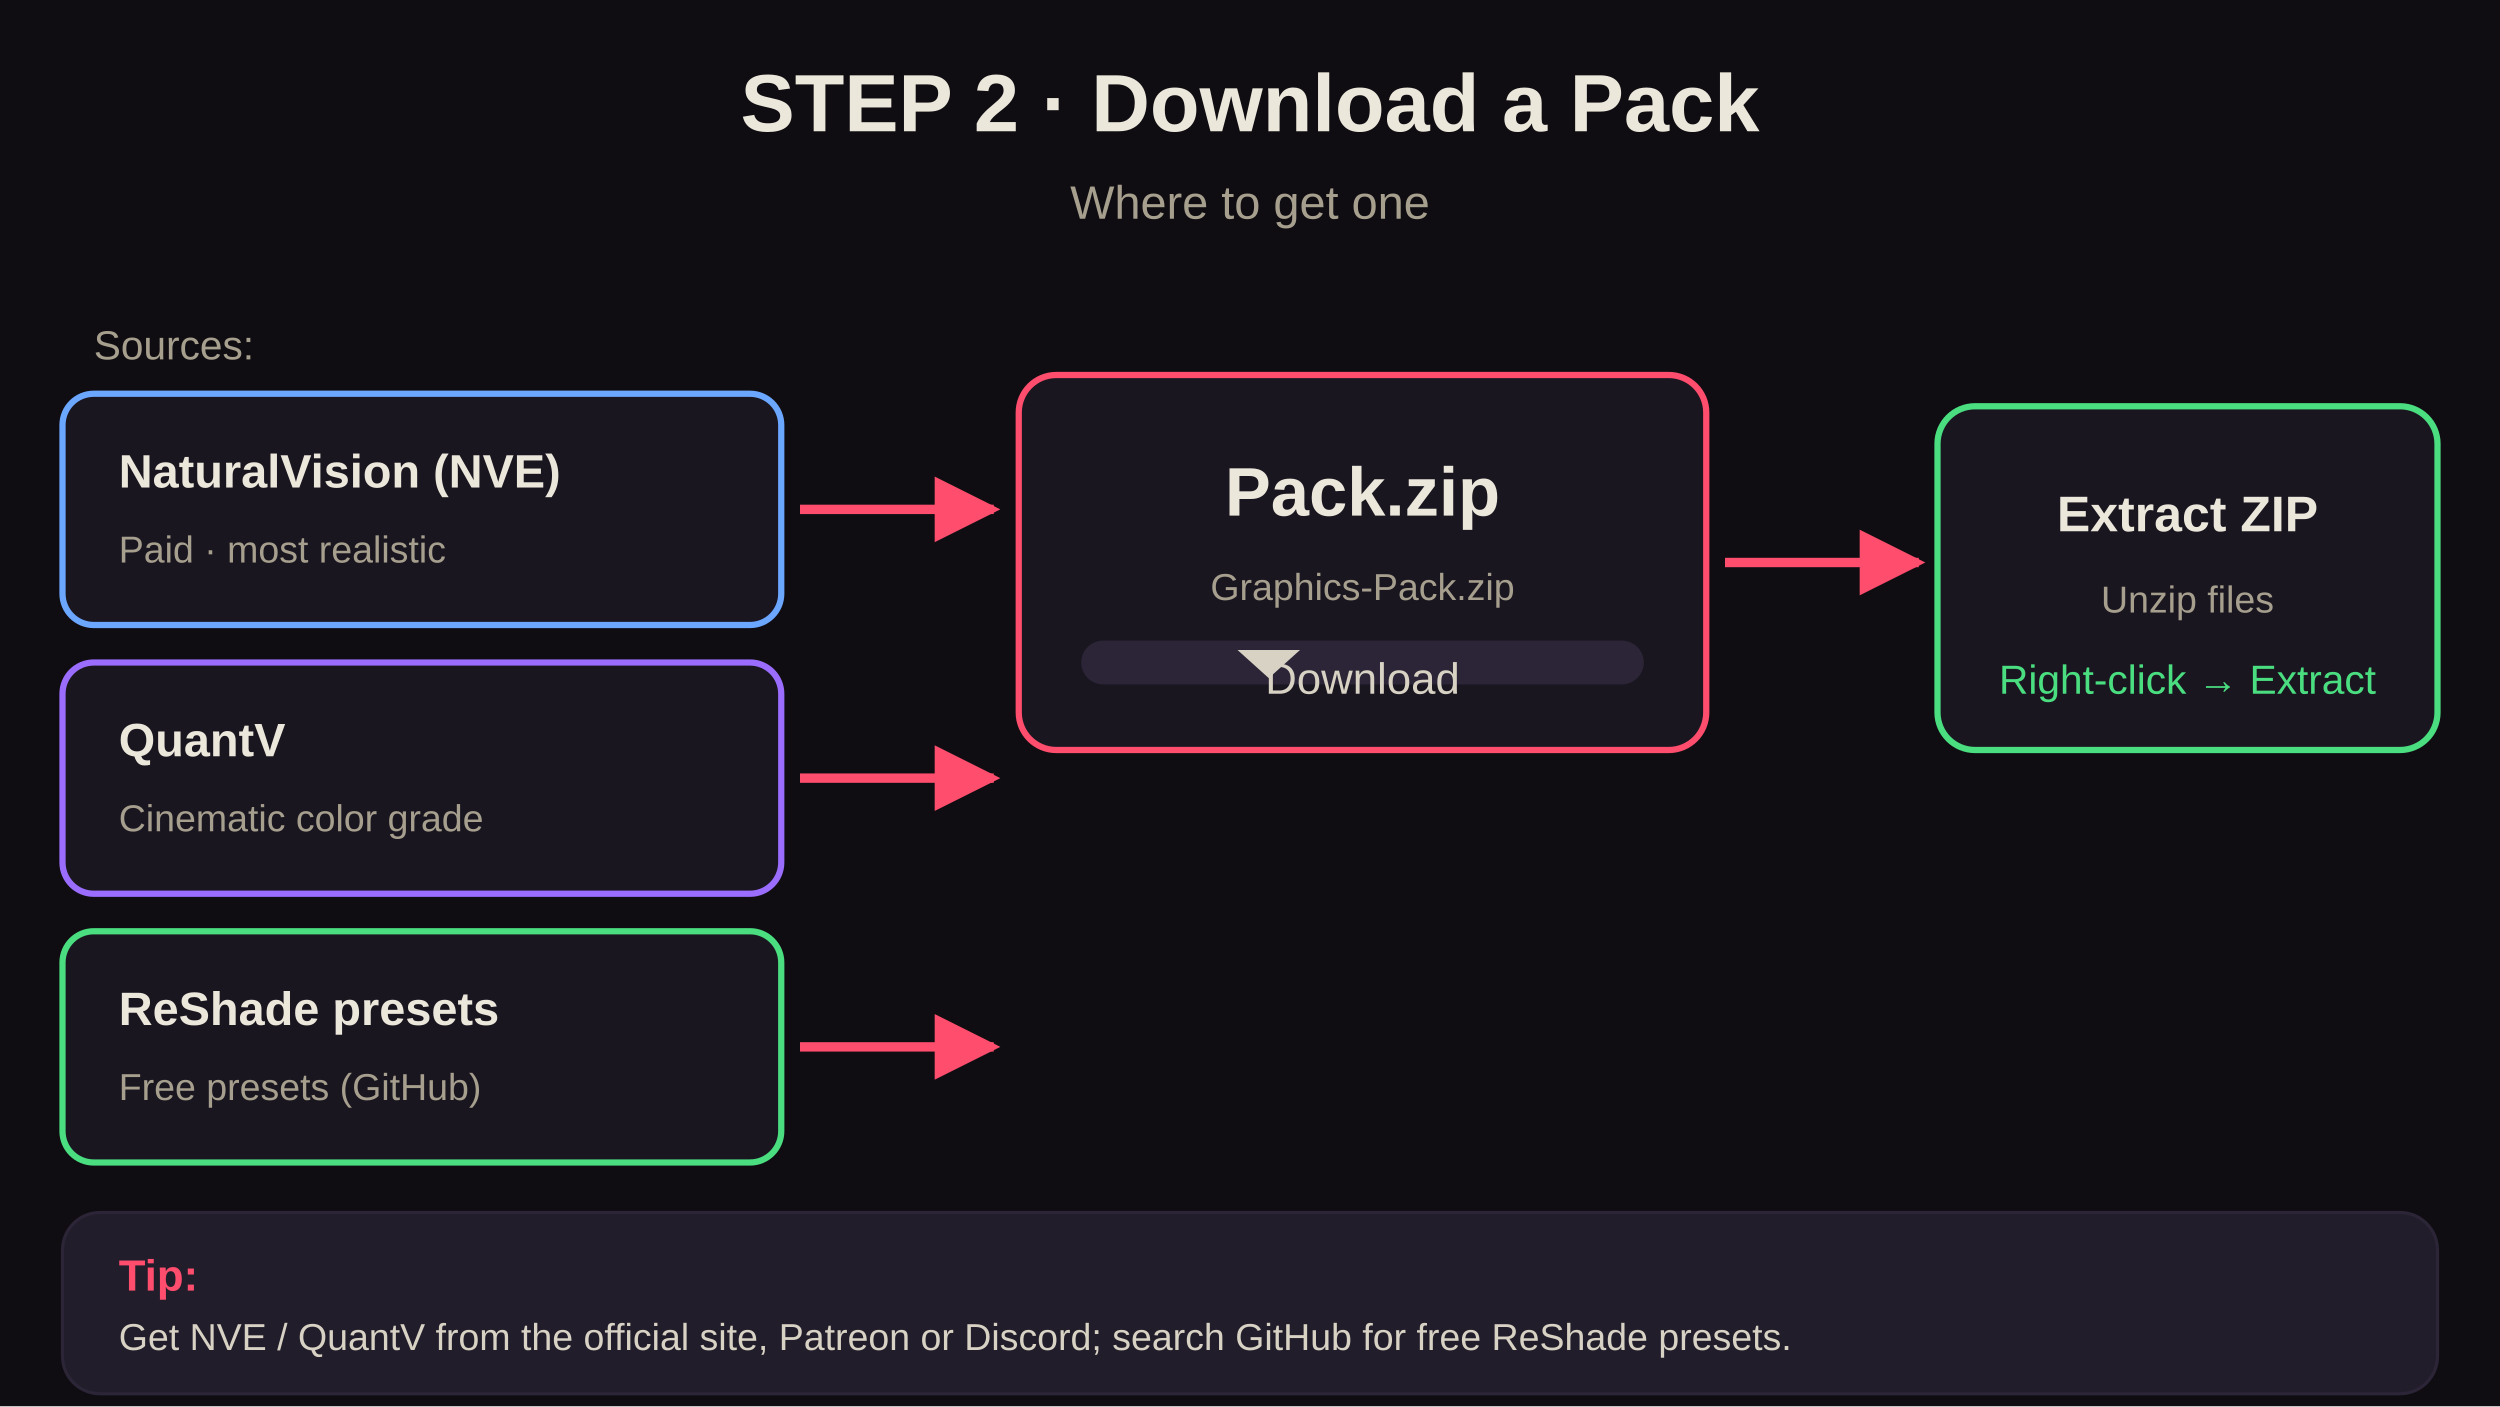
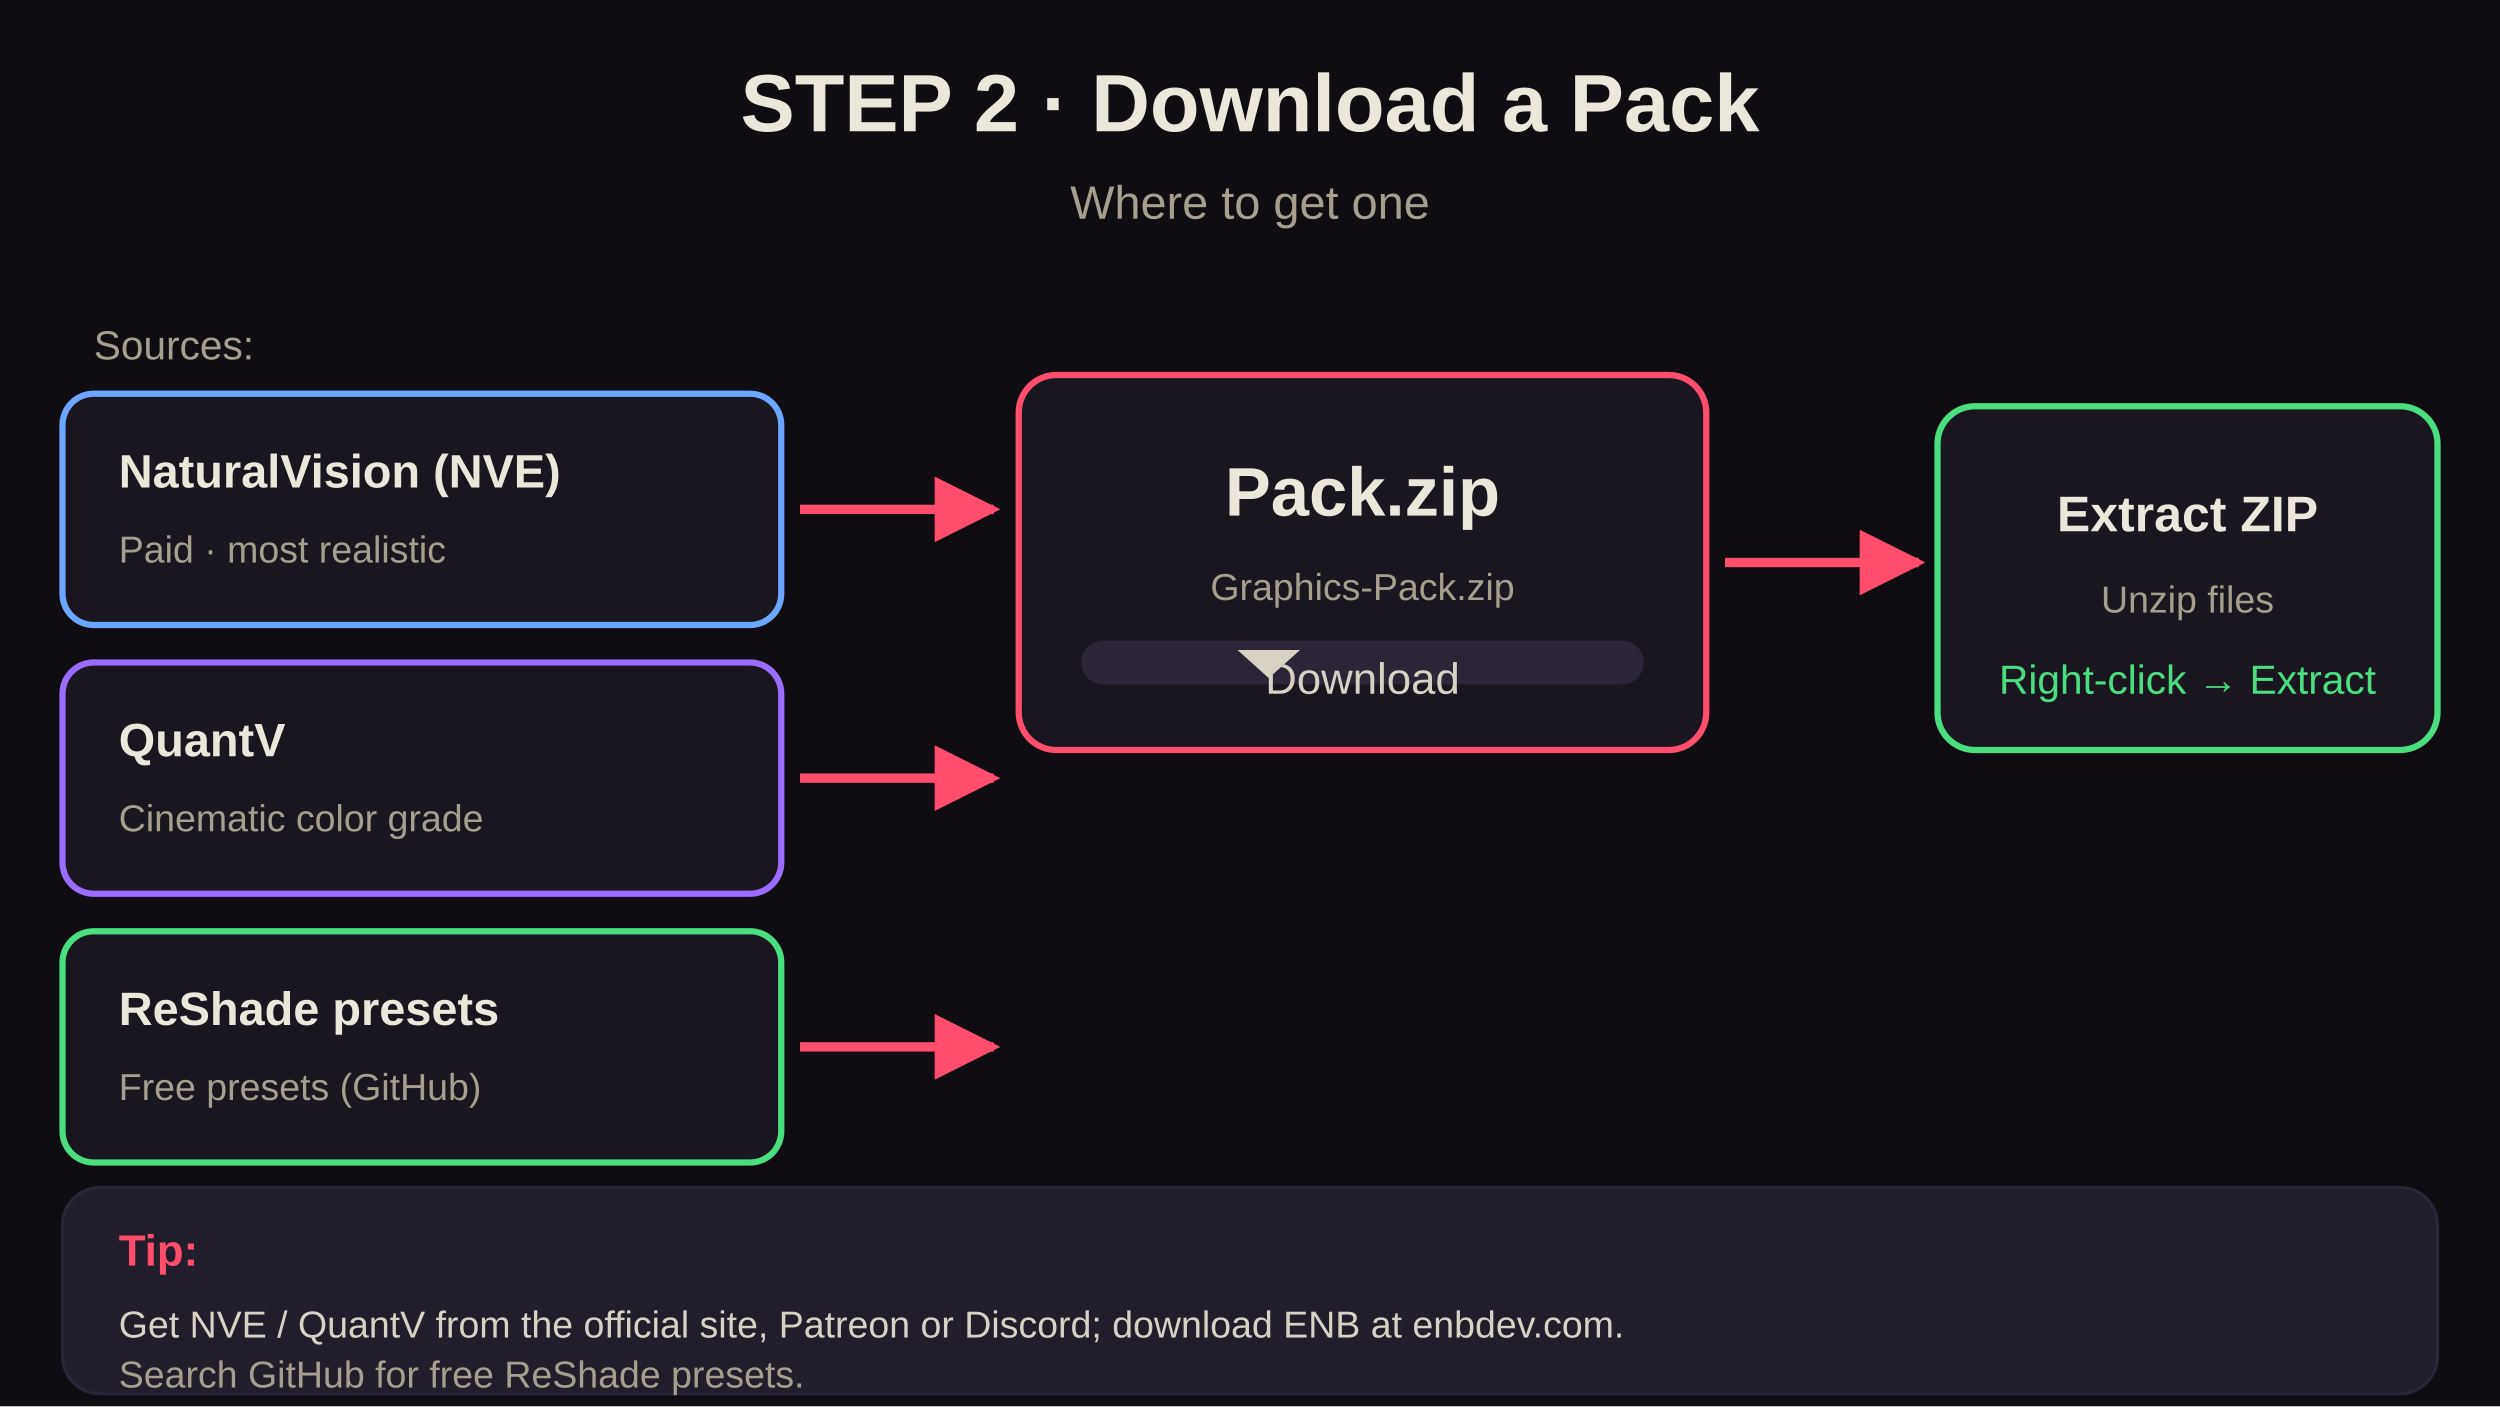
<svg xmlns="http://www.w3.org/2000/svg" width="800" height="450" viewBox="0 0 800 450" font-family="'Segoe UI','Microsoft YaHei',Arial,sans-serif">
  <rect width="800" height="450" fill="#0f0d12" />
  <text x="400" y="42" text-anchor="middle" font-size="26" font-weight="bold" fill="#ece7db">STEP 2 · Download a Pack</text>
  <text x="400" y="70" text-anchor="middle" font-size="15" fill="#a79f8e">Where to get one</text>
  <text x="30" y="115" font-size="13" fill="#a79f8e">Sources:</text>
  <rect x="20" y="126" width="230" height="74" rx="10" fill="#191620" stroke="#6ba6ff" stroke-width="2" />
  <text x="38" y="156" font-size="15" font-weight="bold" fill="#ece7db">NaturalVision (NVE)</text>
  <text x="38" y="180" font-size="12" fill="#a79f8e">Paid · most realistic</text>
  <rect x="20" y="212" width="230" height="74" rx="10" fill="#191620" stroke="#9b6dff" stroke-width="2" />
  <text x="38" y="242" font-size="15" font-weight="bold" fill="#ece7db">QuantV</text>
  <text x="38" y="266" font-size="12" fill="#a79f8e">Cinematic color grade</text>
  <rect x="20" y="298" width="230" height="74" rx="10" fill="#191620" stroke="#4ade80" stroke-width="2" />
  <text x="38" y="328" font-size="15" font-weight="bold" fill="#ece7db">ReShade presets</text>
  <text x="38" y="352" font-size="12" fill="#a79f8e">Free presets (GitHub)</text>
  <path d="M 256 163 L 318 163" stroke="#ff4d6d" stroke-width="3" marker-end="url(#ar)" />
  <path d="M 256 249 L 318 249" stroke="#ff4d6d" stroke-width="3" marker-end="url(#ar)" />
  <path d="M 256 335 L 318 335" stroke="#ff4d6d" stroke-width="3" marker-end="url(#ar)" />
  <rect x="326" y="120" width="220" height="120" rx="12" fill="#191620" stroke="#ff4d6d" stroke-width="2" />
  <text x="436" y="165" text-anchor="middle" font-size="22" font-weight="bold" fill="#ece7db">Pack.zip</text>
  <text x="436" y="192" text-anchor="middle" font-size="12" fill="#a79f8e">Graphics-Pack.zip</text>
  <rect x="346" y="205" width="180" height="14" rx="7" fill="#2b2537" />
  <path d="M 396 208 L 416 208 L 406 217 z" fill="#d8d2c4" />
  <text x="436" y="222" text-anchor="middle" font-size="14" fill="#d8d2c4">Download</text>
  <path d="M 552 180 L 614 180" stroke="#ff4d6d" stroke-width="3" marker-end="url(#ar)" />
  <rect x="620" y="130" width="160" height="110" rx="12" fill="#191620" stroke="#4ade80" stroke-width="2" />
  <text x="700" y="170" text-anchor="middle" font-size="16" font-weight="bold" fill="#ece7db">Extract ZIP</text>
  <text x="700" y="196" text-anchor="middle" font-size="12" fill="#a79f8e">Unzip files</text>
  <text x="700" y="222" text-anchor="middle" font-size="13" fill="#4ade80">Right-click → Extract</text>
-   <rect x="20" y="388" width="760" height="58" rx="12" fill="#211d2b" stroke="#2b2537" />
-   <text x="38" y="413" font-size="14" fill="#ff4d6d" font-weight="bold">Tip:</text>
-   <text x="38" y="432" font-size="12" fill="#d8d2c4">Get NVE / QuantV from the official site, Patreon or Discord; search GitHub for free ReShade presets.</text>
+   <rect x="20" y="380" width="760" height="66" rx="12" fill="#211d2b" stroke="#2b2537" />
+   <text x="38" y="405" font-size="14" fill="#ff4d6d" font-weight="bold">Tip:</text>
+   <text x="38" y="428" font-size="12" fill="#d8d2c4">Get NVE / QuantV from the official site, Patreon or Discord; download ENB at enbdev.com.</text>
+   <text x="38" y="444" font-size="12" fill="#a79f8e">Search GitHub for free ReShade presets.</text>
  <defs>
    <marker id="ar" viewBox="0 0 10 10" refX="9" refY="5" markerWidth="7" markerHeight="7" orient="auto-start-reverse">
      <path d="M 0 0 L 10 5 L 0 10 z" fill="#ff4d6d" />
    </marker>
  </defs>
</svg>
